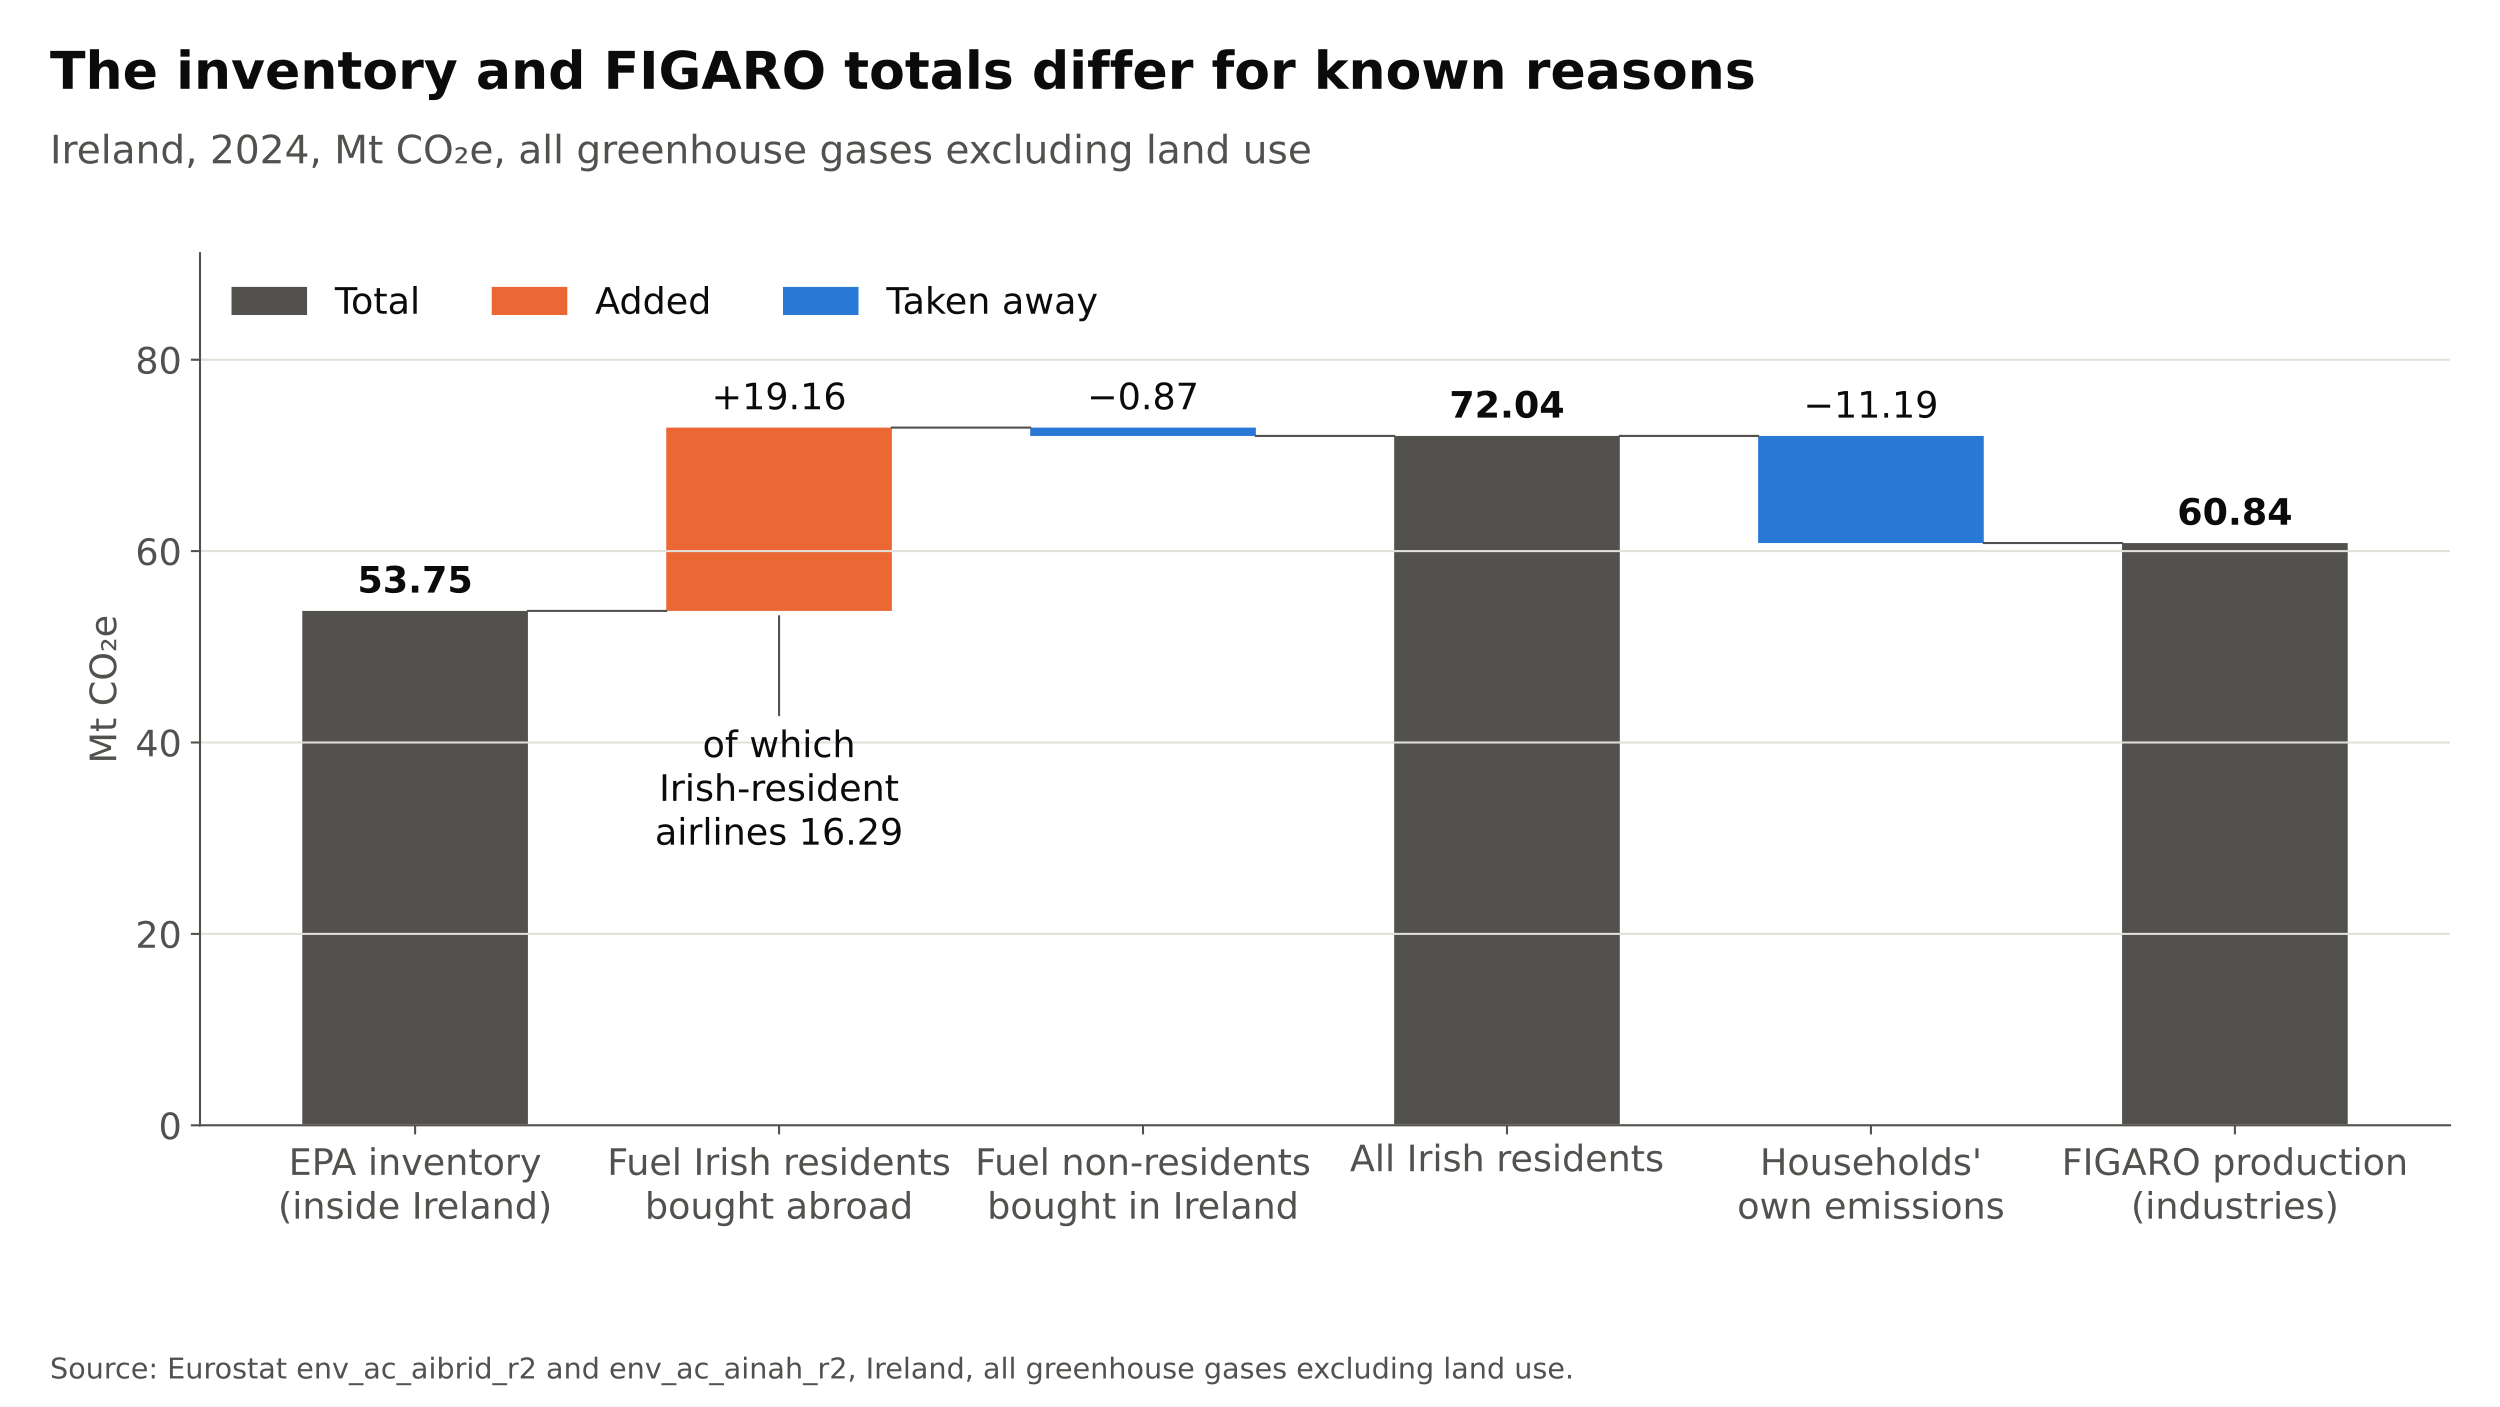
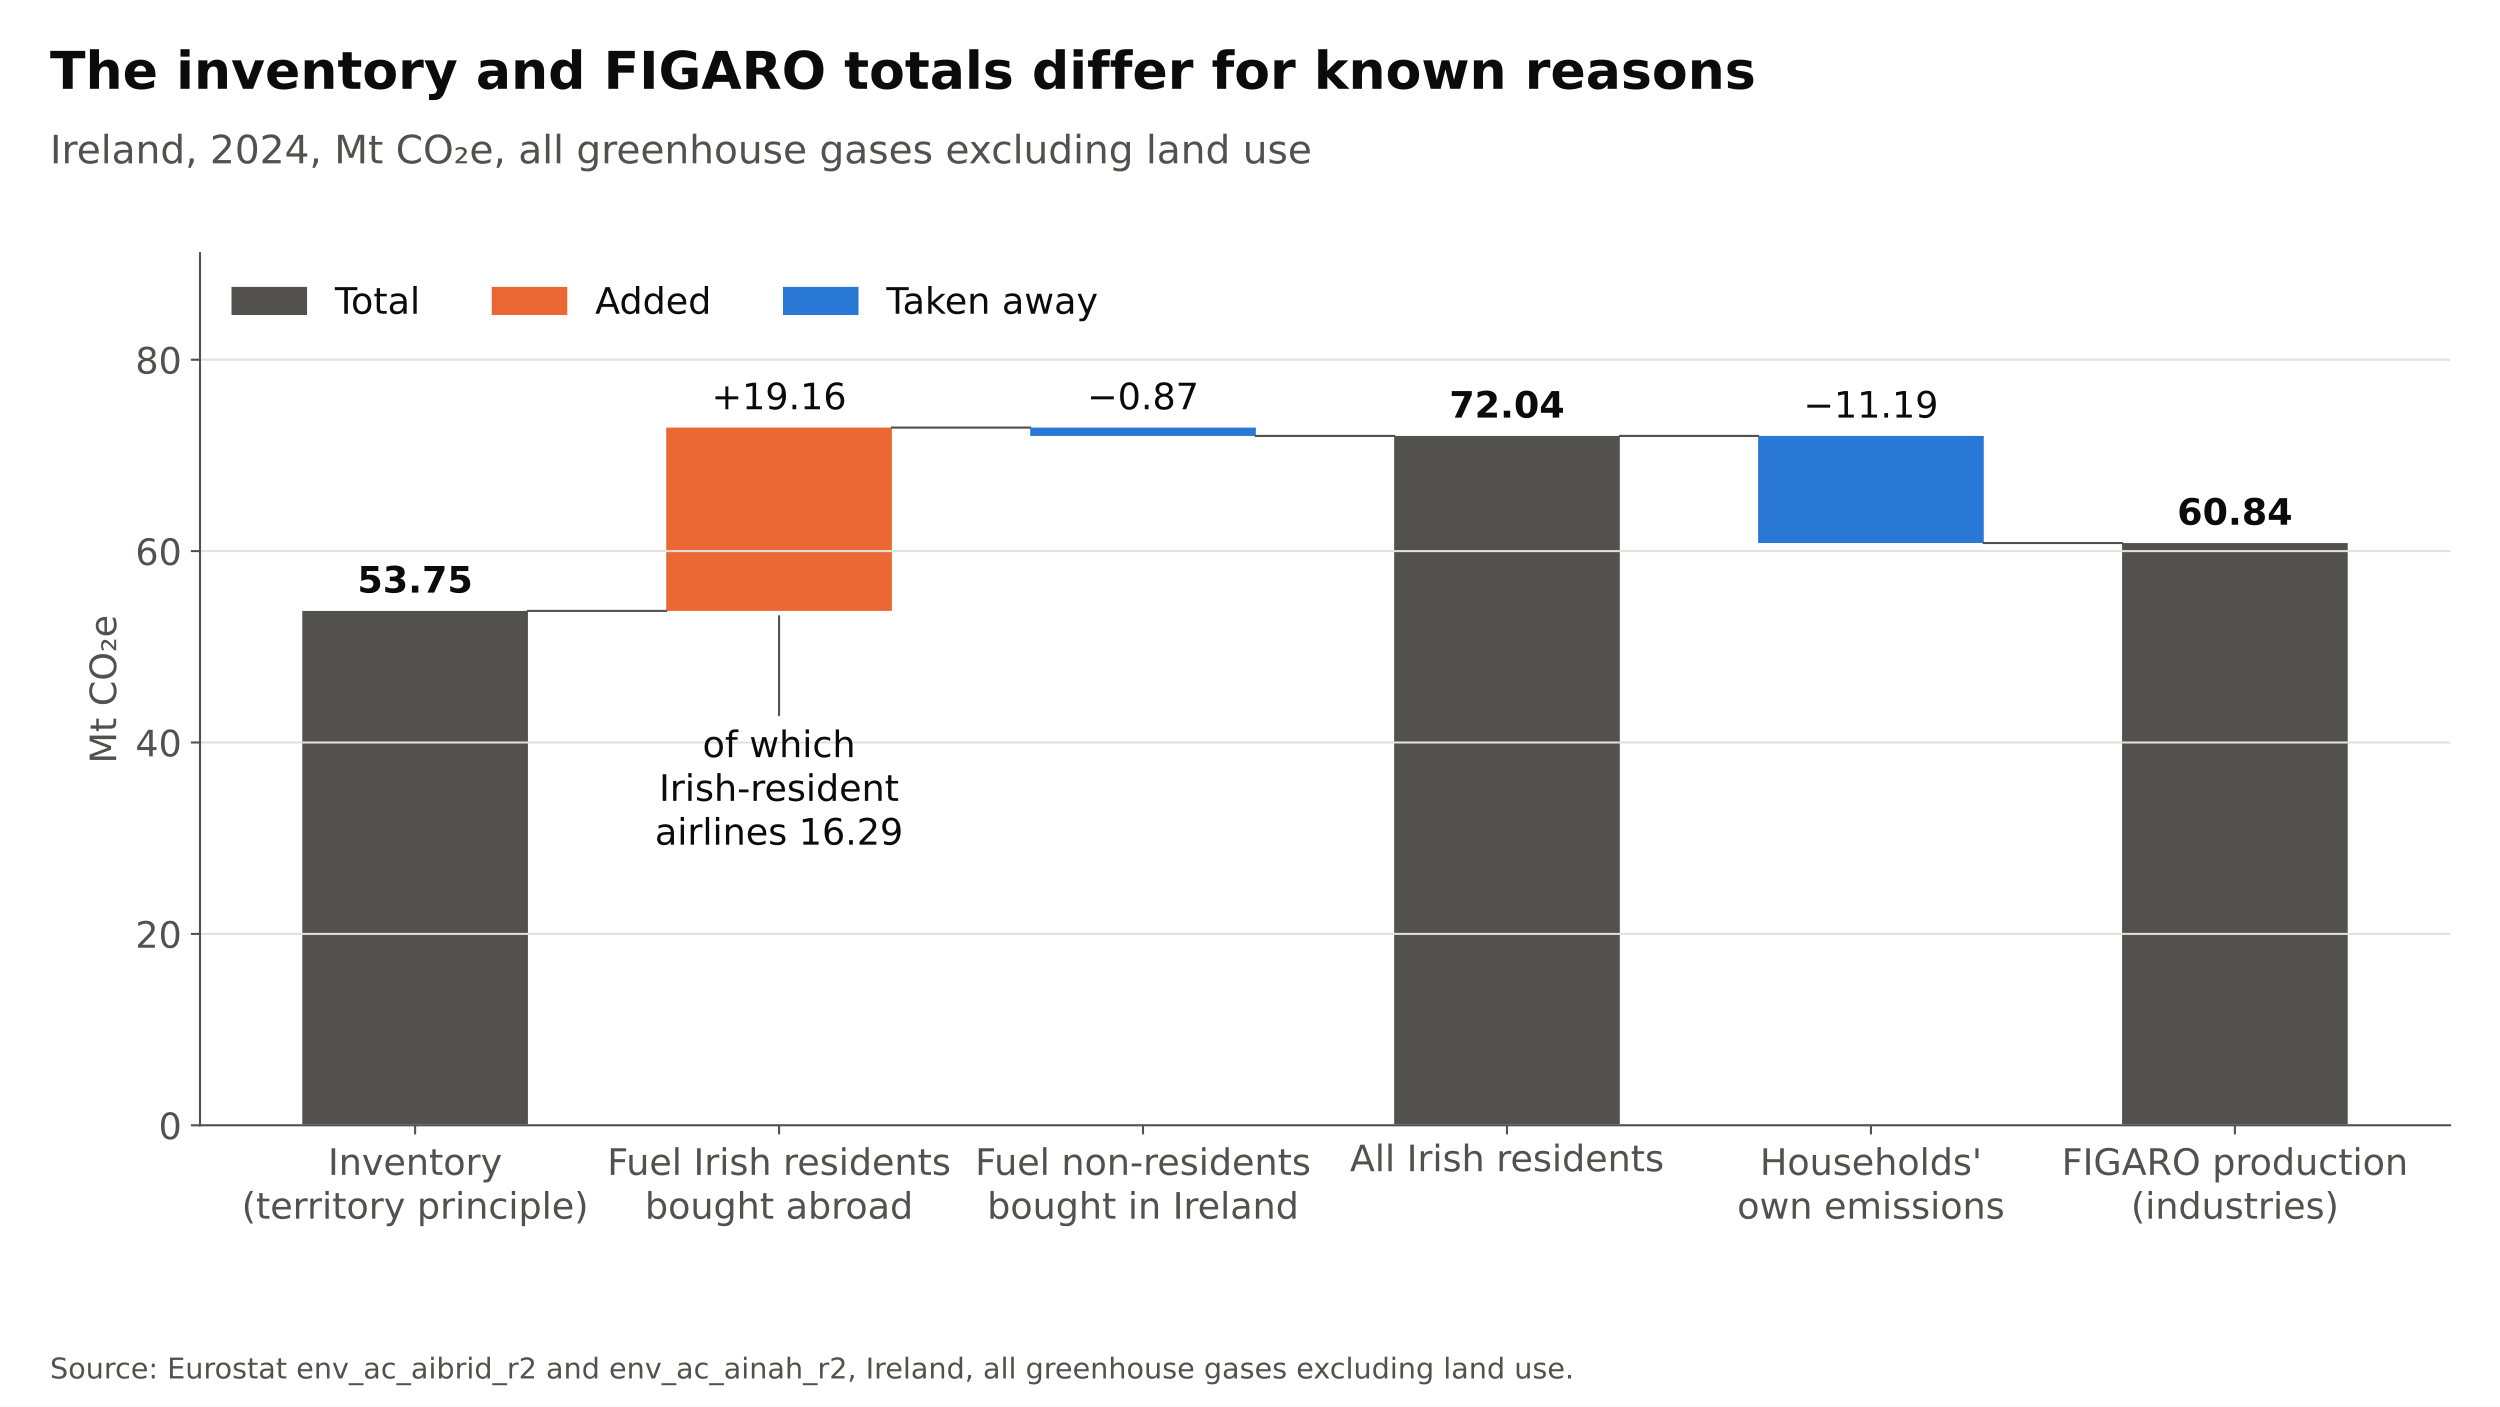
<svg xmlns="http://www.w3.org/2000/svg" xmlns:xlink="http://www.w3.org/1999/xlink" width="959.76pt" height="540pt" viewBox="0 0 959.76 540" version="1.1">
  <defs>
    <style type="text/css">*{stroke-linejoin: round; stroke-linecap: butt}</style>
  </defs>
  <g id="figure_1">
    <g id="patch_1">
      <path d="M 0 540  L 959.76 540  L 959.76 0  L 0 0  z " style="fill: #ffffff" />
    </g>
    <g id="axes_1">
      <g id="patch_2">
        <path d="M 76.781 432  L 940.565 432  L 940.565 97.2  L 76.781 97.2  z " style="fill: #ffffff" />
      </g>
      <g id="patch_3">
-         <path d="M 116.044 432  L 202.674 432  L 202.674 234.53  L 116.044 234.53  z " clip-path="url(#p3da64bc1b3)" style="fill: #52514e" />
+         <path d="M 116.044 432  L 202.674 432  L 202.674 234.53  L 116.044 234.53  z " clip-path="url(#pa067f718b4)" style="fill: #52514e" />
      </g>
      <g id="patch_4">
-         <path d="M 255.769 234.53  L 342.399 234.53  L 342.399 164.16  L 255.769 164.16  z " clip-path="url(#p3da64bc1b3)" style="fill: #eb6834" />
+         <path d="M 255.769 234.53  L 342.399 234.53  L 342.399 164.16  L 255.769 164.16  z " clip-path="url(#pa067f718b4)" style="fill: #eb6834" />
      </g>
      <g id="patch_5">
-         <path d="M 395.495 167.36  L 482.125 167.36  L 482.125 164.16  L 395.495 164.16  z " clip-path="url(#p3da64bc1b3)" style="fill: #2a78d6" />
+         <path d="M 395.495 167.36  L 482.125 167.36  L 482.125 164.16  L 395.495 164.16  z " clip-path="url(#pa067f718b4)" style="fill: #2a78d6" />
      </g>
      <g id="patch_6">
-         <path d="M 535.221 432  L 621.851 432  L 621.851 167.36  L 535.221 167.36  z " clip-path="url(#p3da64bc1b3)" style="fill: #52514e" />
+         <path d="M 535.221 432  L 621.851 432  L 621.851 167.36  L 535.221 167.36  z " clip-path="url(#pa067f718b4)" style="fill: #52514e" />
      </g>
      <g id="patch_7">
-         <path d="M 674.946 208.472  L 761.576 208.472  L 761.576 167.36  L 674.946 167.36  z " clip-path="url(#p3da64bc1b3)" style="fill: #2a78d6" />
+         <path d="M 674.946 208.472  L 761.576 208.472  L 761.576 167.36  L 674.946 167.36  z " clip-path="url(#pa067f718b4)" style="fill: #2a78d6" />
      </g>
      <g id="patch_8">
-         <path d="M 814.672 432  L 901.302 432  L 901.302 208.476  L 814.672 208.476  z " clip-path="url(#p3da64bc1b3)" style="fill: #52514e" />
+         <path d="M 814.672 432  L 901.302 432  L 901.302 208.476  L 814.672 208.476  z " clip-path="url(#pa067f718b4)" style="fill: #52514e" />
      </g>
      <g id="matplotlib.axis_1">
        <g id="xtick_1">
          <g id="line2d_1">
            <defs>
-               <path id="md97bbf472e" d="M 0 0  L 0 3.5  " style="stroke: #52514e; stroke-width: 0.8" />
+               <path id="m679286a138" d="M 0 0  L 0 3.5  " style="stroke: #52514e; stroke-width: 0.8" />
            </defs>
            <g>
-               <use xlink:href="#md97bbf472e" x="159.359" y="432" style="fill: #52514e; stroke: #52514e; stroke-width: 0.8" />
+               <use xlink:href="#m679286a138" x="159.359" y="432" style="fill: #52514e; stroke: #52514e; stroke-width: 0.8" />
            </g>
          </g>
          <g id="text_1">
-             <text style="font-size: 14px; font-family: 'DejaVu Sans'; fill: #52514e" transform="translate(110.8333 451.0392)">EPA inventory</text>
-             <text style="font-size: 14px; font-family: 'DejaVu Sans'; fill: #52514e" transform="translate(106.7383 467.843)">(inside Ireland)</text>
+             <text style="font-size: 14px; font-family: 'DejaVu Sans'; fill: #52514e" transform="translate(125.9227 451.0381)">Inventory</text>
+             <text style="font-size: 14px; font-family: 'DejaVu Sans'; fill: #52514e" transform="translate(92.80288 467.8419)">(territory principle)</text>
          </g>
        </g>
        <g id="xtick_2">
          <g id="line2d_2">
            <g>
-               <use xlink:href="#md97bbf472e" x="299.084" y="432" style="fill: #52514e; stroke: #52514e; stroke-width: 0.8" />
+               <use xlink:href="#m679286a138" x="299.084" y="432" style="fill: #52514e; stroke: #52514e; stroke-width: 0.8" />
            </g>
          </g>
          <g id="text_2">
            <text style="font-size: 14px; font-family: 'DejaVu Sans'; fill: #52514e" transform="translate(233.1334 451.0392)">Fuel Irish residents</text>
            <text style="font-size: 14px; font-family: 'DejaVu Sans'; fill: #52514e" transform="translate(247.5982 467.843)">bought abroad</text>
          </g>
        </g>
        <g id="xtick_3">
          <g id="line2d_3">
            <g>
-               <use xlink:href="#md97bbf472e" x="438.81" y="432" style="fill: #52514e; stroke: #52514e; stroke-width: 0.8" />
+               <use xlink:href="#m679286a138" x="438.81" y="432" style="fill: #52514e; stroke: #52514e; stroke-width: 0.8" />
            </g>
          </g>
          <g id="text_3">
            <text style="font-size: 14px; font-family: 'DejaVu Sans'; fill: #52514e" transform="translate(374.3728 451.0392)">Fuel non-residents</text>
            <text style="font-size: 14px; font-family: 'DejaVu Sans'; fill: #52514e" transform="translate(378.9818 467.843)">bought in Ireland</text>
          </g>
        </g>
        <g id="xtick_4">
          <g id="line2d_4">
            <g>
-               <use xlink:href="#md97bbf472e" x="578.536" y="432" style="fill: #52514e; stroke: #52514e; stroke-width: 0.8" />
+               <use xlink:href="#m679286a138" x="578.536" y="432" style="fill: #52514e; stroke: #52514e; stroke-width: 0.8" />
            </g>
          </g>
          <g id="text_4">
            <text style="font-size: 14px; font-family: 'DejaVu Sans'; text-anchor: middle; fill: #52514e" x="578.536" y="449.638" transform="rotate(-0 578.5356 449.6378)">All Irish residents</text>
          </g>
        </g>
        <g id="xtick_5">
          <g id="line2d_5">
            <g>
-               <use xlink:href="#md97bbf472e" x="718.261" y="432" style="fill: #52514e; stroke: #52514e; stroke-width: 0.8" />
+               <use xlink:href="#m679286a138" x="718.261" y="432" style="fill: #52514e; stroke: #52514e; stroke-width: 0.8" />
            </g>
          </g>
          <g id="text_5">
            <text style="font-size: 14px; font-family: 'DejaVu Sans'; fill: #52514e" transform="translate(675.6455 451.0392)">Households'</text>
            <text style="font-size: 14px; font-family: 'DejaVu Sans'; fill: #52514e" transform="translate(666.9185 467.843)">own emissions</text>
          </g>
        </g>
        <g id="xtick_6">
          <g id="line2d_6">
            <g>
-               <use xlink:href="#md97bbf472e" x="857.987" y="432" style="fill: #52514e; stroke: #52514e; stroke-width: 0.8" />
+               <use xlink:href="#m679286a138" x="857.987" y="432" style="fill: #52514e; stroke: #52514e; stroke-width: 0.8" />
            </g>
          </g>
          <g id="text_6">
            <text style="font-size: 14px; font-family: 'DejaVu Sans'; fill: #52514e" transform="translate(791.4968 451.0392)">FIGARO production</text>
            <text style="font-size: 14px; font-family: 'DejaVu Sans'; fill: #52514e" transform="translate(818.0968 467.843)">(industries)</text>
          </g>
        </g>
      </g>
      <g id="matplotlib.axis_2">
        <g id="ytick_1">
          <g id="line2d_7">
-             <path d="M 76.781 432  L 940.565 432  " clip-path="url(#p3da64bc1b3)" style="fill: none; stroke: #e1e0d9; stroke-width: 0.8; stroke-linecap: square" />
+             <path d="M 76.781 432  L 940.565 432  " clip-path="url(#pa067f718b4)" style="fill: none; stroke: #e1e0d9; stroke-width: 0.8; stroke-linecap: square" />
          </g>
          <g id="line2d_8">
            <defs>
-               <path id="m676f420761" d="M 0 0  L -3.5 0  " style="stroke: #52514e; stroke-width: 0.8" />
+               <path id="m73bcfb1bf3" d="M 0 0  L -3.5 0  " style="stroke: #52514e; stroke-width: 0.8" />
            </defs>
            <g>
-               <use xlink:href="#m676f420761" x="76.781" y="432" style="fill: #52514e; stroke: #52514e; stroke-width: 0.8" />
+               <use xlink:href="#m73bcfb1bf3" x="76.781" y="432" style="fill: #52514e; stroke: #52514e; stroke-width: 0.8" />
            </g>
          </g>
          <g id="text_7">
            <text style="font-size: 14px; font-family: 'DejaVu Sans'; text-anchor: end; fill: #52514e" x="69.781" y="437.318" transform="rotate(-0 69.7808 437.3184)">0</text>
          </g>
        </g>
        <g id="ytick_2">
          <g id="line2d_9">
-             <path d="M 76.781 358.526  L 940.565 358.526  " clip-path="url(#p3da64bc1b3)" style="fill: none; stroke: #e1e0d9; stroke-width: 0.8; stroke-linecap: square" />
+             <path d="M 76.781 358.526  L 940.565 358.526  " clip-path="url(#pa067f718b4)" style="fill: none; stroke: #e1e0d9; stroke-width: 0.8; stroke-linecap: square" />
          </g>
          <g id="line2d_10">
            <g>
-               <use xlink:href="#m676f420761" x="76.781" y="358.526" style="fill: #52514e; stroke: #52514e; stroke-width: 0.8" />
+               <use xlink:href="#m73bcfb1bf3" x="76.781" y="358.526" style="fill: #52514e; stroke: #52514e; stroke-width: 0.8" />
            </g>
          </g>
          <g id="text_8">
            <text style="font-size: 14px; font-family: 'DejaVu Sans'; text-anchor: end; fill: #52514e" x="69.781" y="363.844" transform="rotate(-0 69.7808 363.8439)">20</text>
          </g>
        </g>
        <g id="ytick_3">
          <g id="line2d_11">
-             <path d="M 76.781 285.051  L 940.565 285.051  " clip-path="url(#p3da64bc1b3)" style="fill: none; stroke: #e1e0d9; stroke-width: 0.8; stroke-linecap: square" />
+             <path d="M 76.781 285.051  L 940.565 285.051  " clip-path="url(#pa067f718b4)" style="fill: none; stroke: #e1e0d9; stroke-width: 0.8; stroke-linecap: square" />
          </g>
          <g id="line2d_12">
            <g>
-               <use xlink:href="#m676f420761" x="76.781" y="285.051" style="fill: #52514e; stroke: #52514e; stroke-width: 0.8" />
+               <use xlink:href="#m73bcfb1bf3" x="76.781" y="285.051" style="fill: #52514e; stroke: #52514e; stroke-width: 0.8" />
            </g>
          </g>
          <g id="text_9">
            <text style="font-size: 14px; font-family: 'DejaVu Sans'; text-anchor: end; fill: #52514e" x="69.781" y="290.37" transform="rotate(-0 69.7808 290.3695)">40</text>
          </g>
        </g>
        <g id="ytick_4">
          <g id="line2d_13">
-             <path d="M 76.781 211.577  L 940.565 211.577  " clip-path="url(#p3da64bc1b3)" style="fill: none; stroke: #e1e0d9; stroke-width: 0.8; stroke-linecap: square" />
+             <path d="M 76.781 211.577  L 940.565 211.577  " clip-path="url(#pa067f718b4)" style="fill: none; stroke: #e1e0d9; stroke-width: 0.8; stroke-linecap: square" />
          </g>
          <g id="line2d_14">
            <g>
-               <use xlink:href="#m676f420761" x="76.781" y="211.577" style="fill: #52514e; stroke: #52514e; stroke-width: 0.8" />
+               <use xlink:href="#m73bcfb1bf3" x="76.781" y="211.577" style="fill: #52514e; stroke: #52514e; stroke-width: 0.8" />
            </g>
          </g>
          <g id="text_10">
            <text style="font-size: 14px; font-family: 'DejaVu Sans'; text-anchor: end; fill: #52514e" x="69.781" y="216.895" transform="rotate(-0 69.7808 216.8951)">60</text>
          </g>
        </g>
        <g id="ytick_5">
          <g id="line2d_15">
-             <path d="M 76.781 138.102  L 940.565 138.102  " clip-path="url(#p3da64bc1b3)" style="fill: none; stroke: #e1e0d9; stroke-width: 0.8; stroke-linecap: square" />
+             <path d="M 76.781 138.102  L 940.565 138.102  " clip-path="url(#pa067f718b4)" style="fill: none; stroke: #e1e0d9; stroke-width: 0.8; stroke-linecap: square" />
          </g>
          <g id="line2d_16">
            <g>
-               <use xlink:href="#m676f420761" x="76.781" y="138.102" style="fill: #52514e; stroke: #52514e; stroke-width: 0.8" />
+               <use xlink:href="#m73bcfb1bf3" x="76.781" y="138.102" style="fill: #52514e; stroke: #52514e; stroke-width: 0.8" />
            </g>
          </g>
          <g id="text_11">
            <text style="font-size: 14px; font-family: 'DejaVu Sans'; text-anchor: end; fill: #52514e" x="69.781" y="143.421" transform="rotate(-0 69.7808 143.4207)">80</text>
          </g>
        </g>
        <g id="text_12">
          <text style="font-size: 14px; font-family: 'DejaVu Sans'; text-anchor: middle; fill: #52514e" x="44.603" y="264.6" transform="rotate(-90 44.60252 264.6)">Mt CO₂e</text>
        </g>
      </g>
      <g id="line2d_17">
-         <path d="M 202.674 234.53  L 255.769 234.53  " clip-path="url(#p3da64bc1b3)" style="fill: none; stroke: #52514e; stroke-width: 0.8; stroke-linecap: square" />
+         <path d="M 202.674 234.53  L 255.769 234.53  " clip-path="url(#pa067f718b4)" style="fill: none; stroke: #52514e; stroke-width: 0.8; stroke-linecap: square" />
      </g>
      <g id="line2d_18">
-         <path d="M 342.399 164.16  L 395.495 164.16  " clip-path="url(#p3da64bc1b3)" style="fill: none; stroke: #52514e; stroke-width: 0.8; stroke-linecap: square" />
+         <path d="M 342.399 164.16  L 395.495 164.16  " clip-path="url(#pa067f718b4)" style="fill: none; stroke: #52514e; stroke-width: 0.8; stroke-linecap: square" />
      </g>
      <g id="line2d_19">
-         <path d="M 482.125 167.36  L 535.221 167.36  " clip-path="url(#p3da64bc1b3)" style="fill: none; stroke: #52514e; stroke-width: 0.8; stroke-linecap: square" />
+         <path d="M 482.125 167.36  L 535.221 167.36  " clip-path="url(#pa067f718b4)" style="fill: none; stroke: #52514e; stroke-width: 0.8; stroke-linecap: square" />
      </g>
      <g id="line2d_20">
-         <path d="M 621.851 167.36  L 674.946 167.36  " clip-path="url(#p3da64bc1b3)" style="fill: none; stroke: #52514e; stroke-width: 0.8; stroke-linecap: square" />
+         <path d="M 621.851 167.36  L 674.946 167.36  " clip-path="url(#pa067f718b4)" style="fill: none; stroke: #52514e; stroke-width: 0.8; stroke-linecap: square" />
      </g>
      <g id="line2d_21">
-         <path d="M 761.576 208.472  L 814.672 208.472  " clip-path="url(#p3da64bc1b3)" style="fill: none; stroke: #52514e; stroke-width: 0.8; stroke-linecap: square" />
+         <path d="M 761.576 208.472  L 814.672 208.472  " clip-path="url(#pa067f718b4)" style="fill: none; stroke: #52514e; stroke-width: 0.8; stroke-linecap: square" />
      </g>
      <g id="patch_9">
        <path d="M 76.781 432  L 76.781 97.2  " style="fill: none; stroke: #52514e; stroke-width: 0.8; stroke-linejoin: miter; stroke-linecap: square" />
      </g>
      <g id="patch_10">
        <path d="M 76.781 432  L 940.565 432  " style="fill: none; stroke: #52514e; stroke-width: 0.8; stroke-linejoin: miter; stroke-linecap: square" />
      </g>
      <g id="text_13">
        <text style="font-weight: 700; font-size: 14px; font-family: 'DejaVu Sans'; text-anchor: middle; fill: #0b0b0b" x="159.359" y="227.493" transform="rotate(-0 159.3587 227.4931)">53.75</text>
      </g>
      <g id="text_14">
        <text style="font-size: 14px; font-family: 'DejaVu Sans'; text-anchor: middle; fill: #0b0b0b" x="299.084" y="157.123" transform="rotate(-0 299.0843 157.123)">+19.16</text>
      </g>
      <g id="text_15">
        <text style="font-size: 14px; font-family: 'DejaVu Sans'; text-anchor: middle; fill: #0b0b0b" x="438.81" y="157.123" transform="rotate(-0 438.81 157.123)">−0.87</text>
      </g>
      <g id="text_16">
        <text style="font-weight: 700; font-size: 14px; font-family: 'DejaVu Sans'; text-anchor: middle; fill: #0b0b0b" x="578.536" y="160.323" transform="rotate(-0 578.5356 160.3228)">72.04</text>
      </g>
      <g id="text_17">
        <text style="font-size: 14px; font-family: 'DejaVu Sans'; text-anchor: middle; fill: #0b0b0b" x="718.261" y="160.323" transform="rotate(-0 718.2613 160.3228)">−11.19</text>
      </g>
      <g id="text_18">
        <text style="font-weight: 700; font-size: 14px; font-family: 'DejaVu Sans'; text-anchor: middle; fill: #0b0b0b" x="857.987" y="201.439" transform="rotate(-0 857.9869 201.4391)">60.84</text>
      </g>
      <g id="patch_11">
        <path d="M 299.084 274.613  Q 299.084 255.572 299.084 236.531  " style="fill: none; stroke: #52514e; stroke-width: 0.8; stroke-linecap: round" />
      </g>
      <g id="text_19">
        <text style="font-size: 14px; font-family: 'DejaVu Sans'; fill: #0b0b0b" transform="translate(269.7215 290.654)">of which</text>
        <text style="font-size: 14px; font-family: 'DejaVu Sans'; fill: #0b0b0b" transform="translate(253.0353 307.4578)">Irish-resident</text>
        <text style="font-size: 14px; font-family: 'DejaVu Sans'; fill: #0b0b0b" transform="translate(251.4285 324.2616)">airlines 16.29</text>
      </g>
      <g id="legend_1">
        <g id="patch_12">
          <path d="M 89.381 120.438  L 117.381 120.438  L 117.381 110.638  L 89.381 110.638  z " style="fill: #52514e; stroke: #52514e; stroke-linejoin: miter" />
        </g>
        <g id="text_20">
          <text style="font-size: 14px; font-family: 'DejaVu Sans'; text-anchor: start; fill: #0b0b0b" x="128.581" y="120.438" transform="rotate(-0 128.5808 120.4378)">Total</text>
        </g>
        <g id="patch_13">
          <path d="M 189.277 120.438  L 217.277 120.438  L 217.277 110.638  L 189.277 110.638  z " style="fill: #eb6834; stroke: #eb6834; stroke-linejoin: miter" />
        </g>
        <g id="text_21">
          <text style="font-size: 14px; font-family: 'DejaVu Sans'; text-anchor: start; fill: #0b0b0b" x="228.477" y="120.438" transform="rotate(-0 228.4774 120.4378)">Added</text>
        </g>
        <g id="patch_14">
          <path d="M 301.087 120.438  L 329.087 120.438  L 329.087 110.638  L 301.087 110.638  z " style="fill: #2a78d6; stroke: #2a78d6; stroke-linejoin: miter" />
        </g>
        <g id="text_22">
          <text style="font-size: 14px; font-family: 'DejaVu Sans'; text-anchor: start; fill: #0b0b0b" x="340.287" y="120.438" transform="rotate(-0 340.2871 120.4378)">Taken away</text>
        </g>
      </g>
    </g>
    <g id="text_23">
      <text style="font-weight: 700; font-size: 20px; font-family: 'DejaVu Sans'; text-anchor: start; fill: #0b0b0b" x="19.195" y="34.097" transform="rotate(-0 19.1952 34.09687)">The inventory and FIGARO totals differ for known reasons</text>
    </g>
    <g id="text_24">
      <text style="font-size: 15px; font-family: 'DejaVu Sans'; text-anchor: start; fill: #52514e" x="19.195" y="62.698" transform="rotate(-0 19.1952 62.69766)">Ireland, 2024, Mt CO₂e, all greenhouse gases excluding land use</text>
    </g>
    <g id="text_25">
      <text style="font-size: 11px; font-family: 'DejaVu Sans'; text-anchor: start; fill: #52514e" x="19.195" y="529.2" transform="rotate(-0 19.1952 529.2)">Source: Eurostat env_ac_aibrid_r2 and env_ac_ainah_r2, Ireland, all greenhouse gases excluding land use.</text>
    </g>
  </g>
  <defs>
-     <clipPath id="p3da64bc1b3">
+     <clipPath id="pa067f718b4">
      <rect x="76.781" y="97.2" width="863.784" height="334.8" />
    </clipPath>
  </defs>
</svg>
